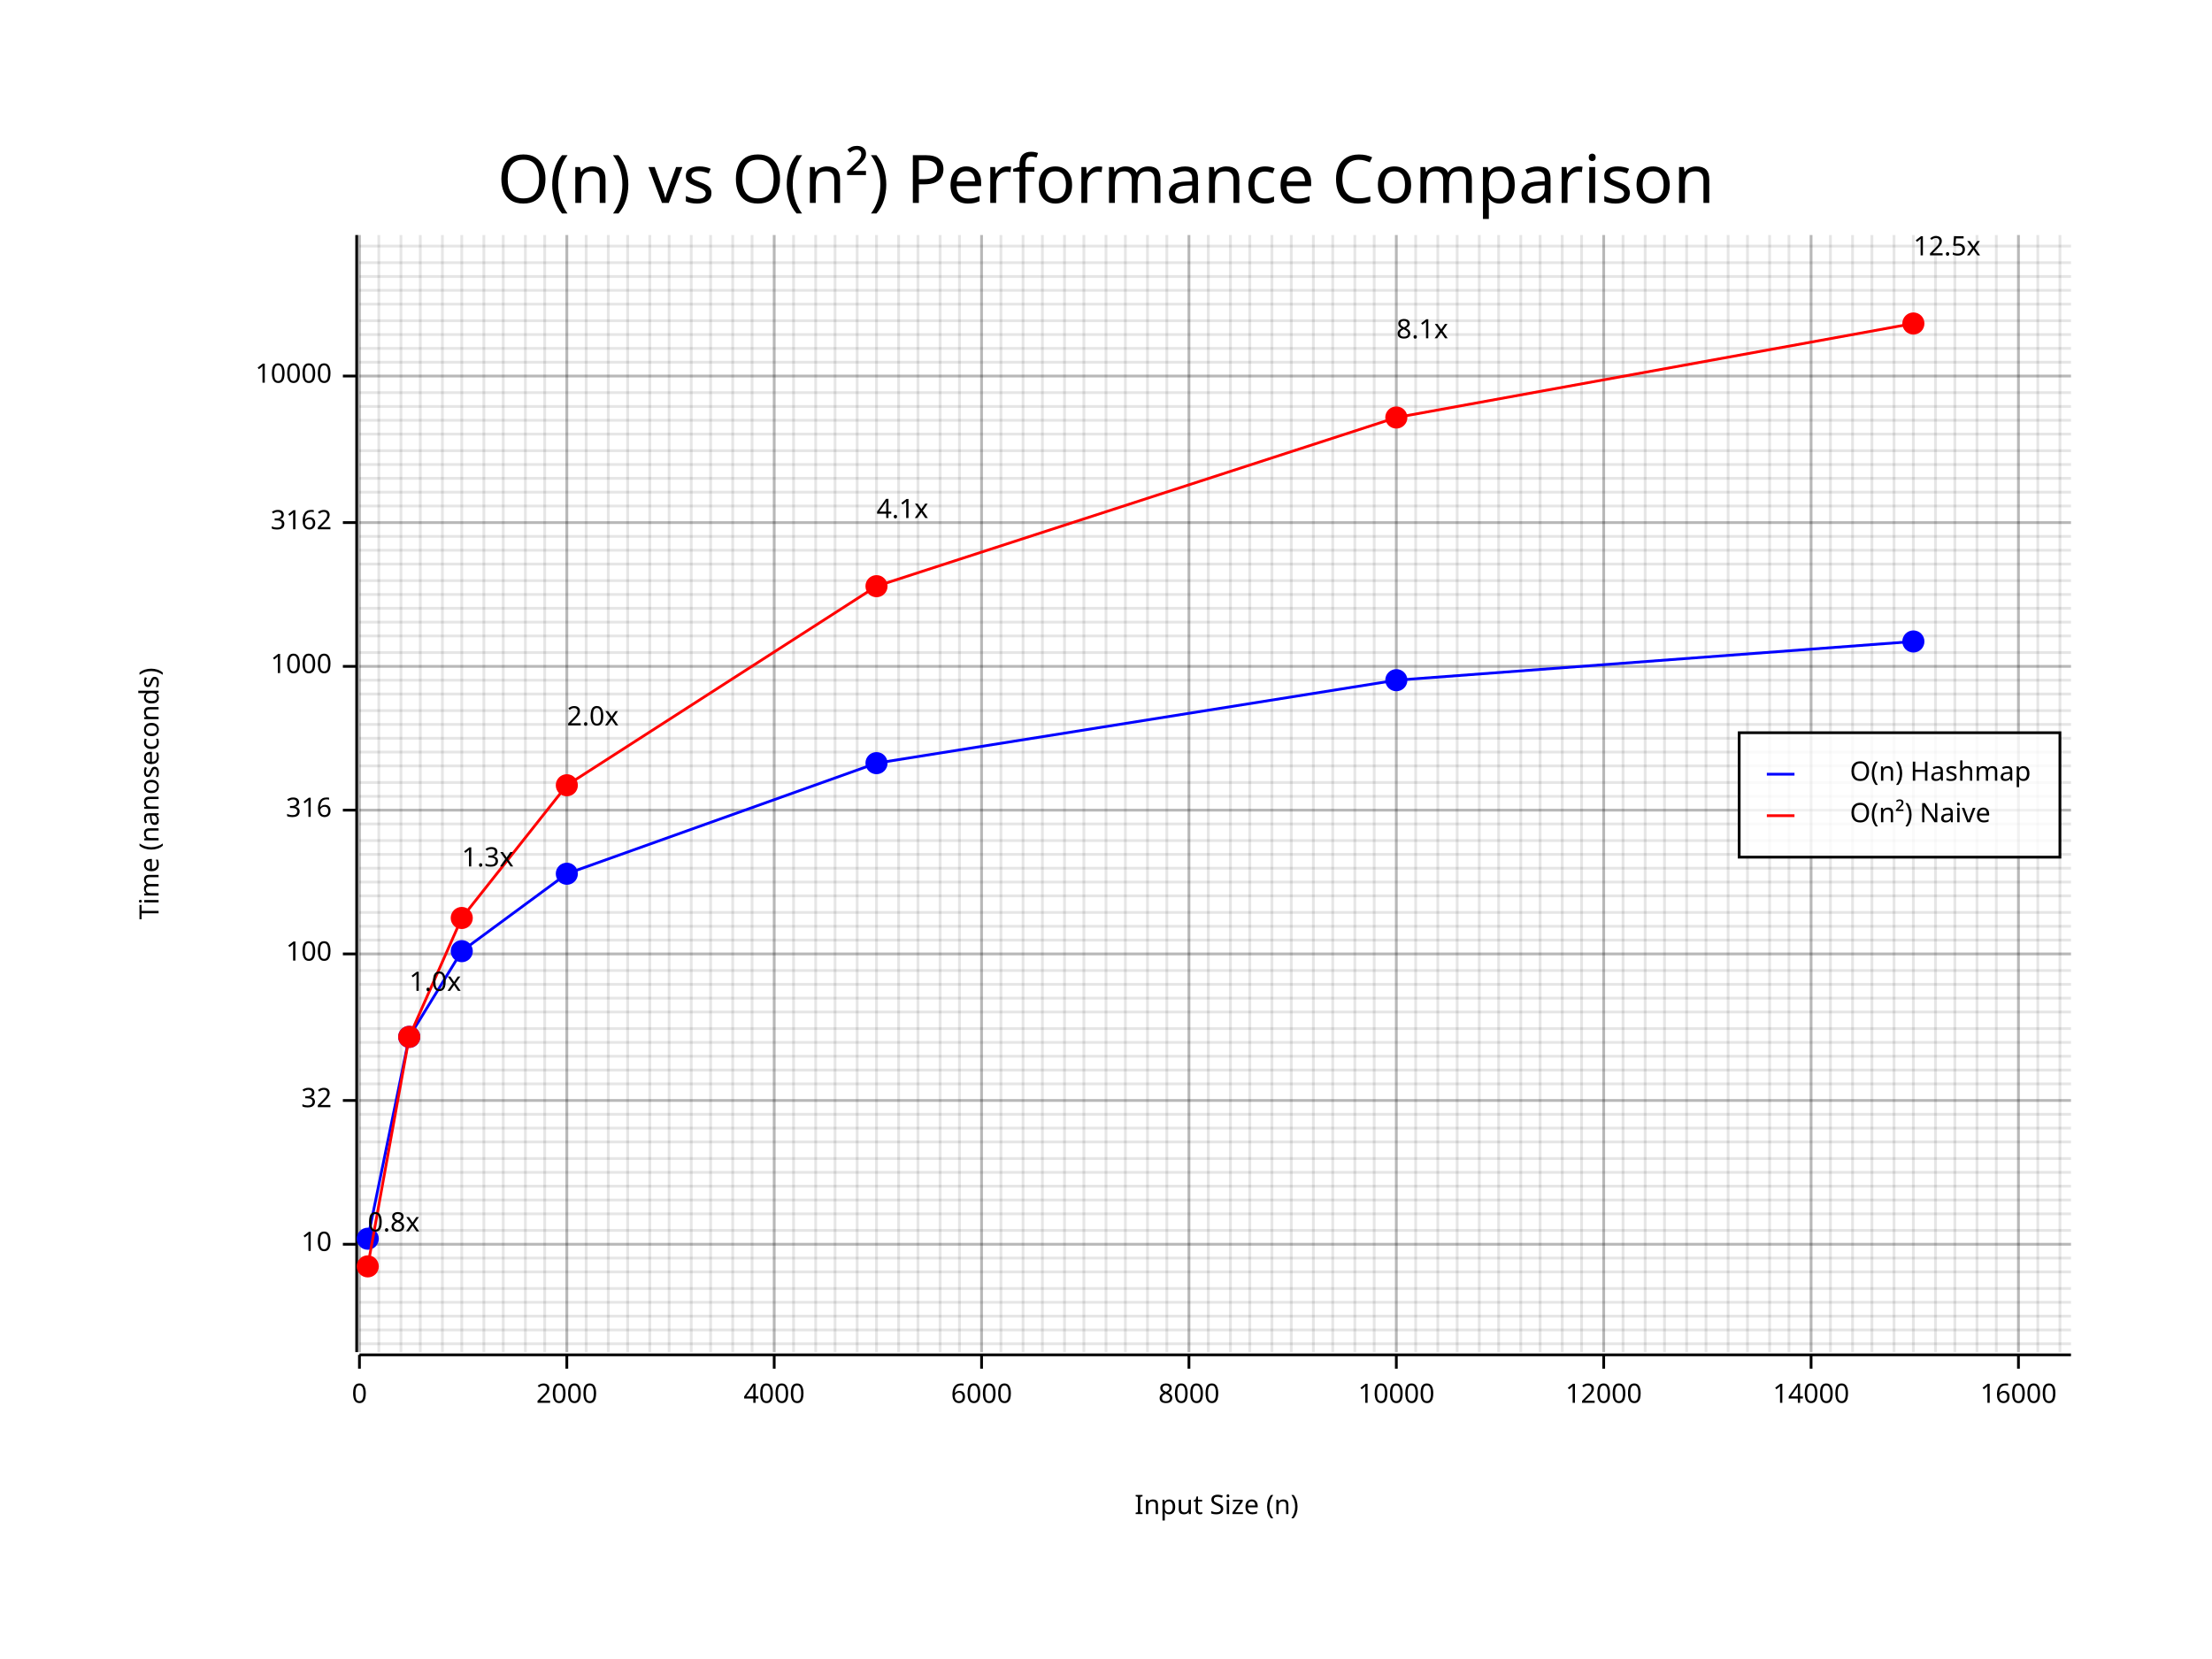
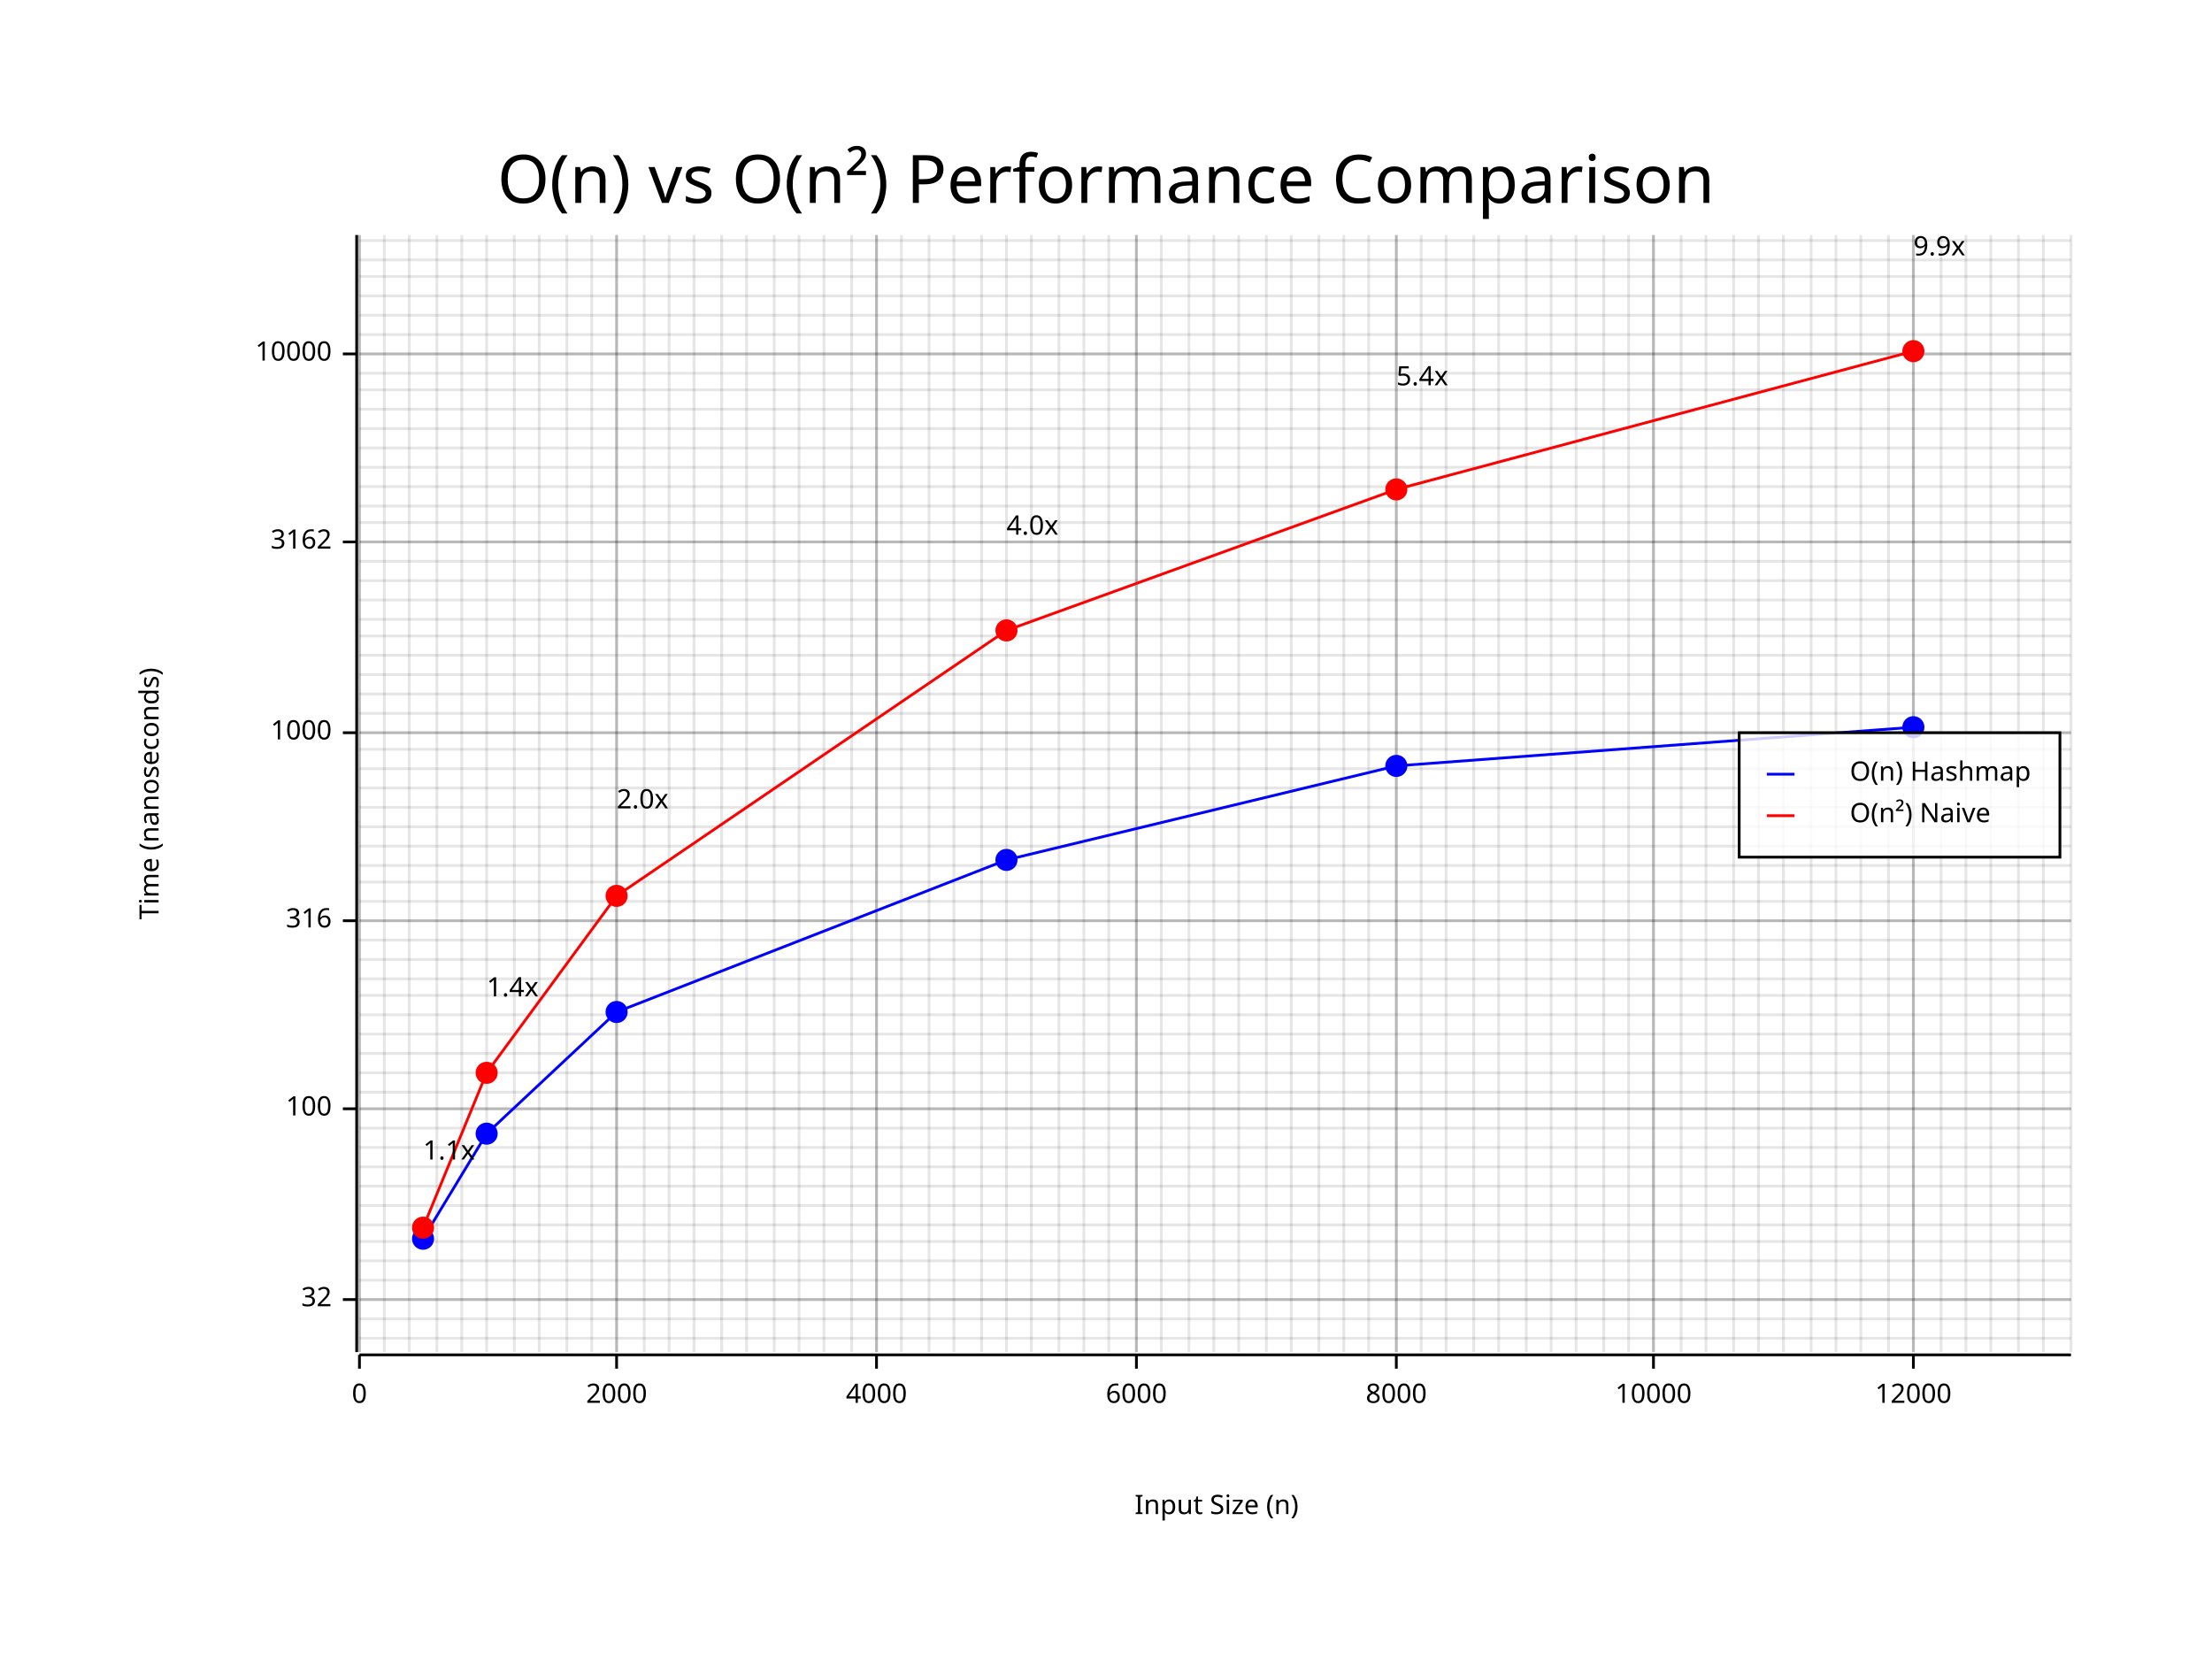
<svg xmlns="http://www.w3.org/2000/svg" width="800" height="600" viewBox="0 0 800 600">
  <rect x="0" y="0" width="800" height="600" opacity="1" fill="#FFFFFF" stroke="none" />
  <text x="400" y="55" dy="0.76em" text-anchor="middle" font-family="sans-serif" font-size="24.194" opacity="1" fill="#000000">
O(n) vs O(n²) Performance Comparison
</text>
  <line opacity="0.1" stroke="#000000" stroke-width="1" x1="130" y1="489" x2="130" y2="85" />
-   <line opacity="0.1" stroke="#000000" stroke-width="1" x1="137" y1="489" x2="137" y2="85" />
-   <line opacity="0.1" stroke="#000000" stroke-width="1" x1="145" y1="489" x2="145" y2="85" />
-   <line opacity="0.1" stroke="#000000" stroke-width="1" x1="152" y1="489" x2="152" y2="85" />
-   <line opacity="0.1" stroke="#000000" stroke-width="1" x1="160" y1="489" x2="160" y2="85" />
+   <line opacity="0.1" stroke="#000000" stroke-width="1" x1="139" y1="489" x2="139" y2="85" />
+   <line opacity="0.1" stroke="#000000" stroke-width="1" x1="148" y1="489" x2="148" y2="85" />
+   <line opacity="0.1" stroke="#000000" stroke-width="1" x1="158" y1="489" x2="158" y2="85" />
  <line opacity="0.1" stroke="#000000" stroke-width="1" x1="167" y1="489" x2="167" y2="85" />
-   <line opacity="0.1" stroke="#000000" stroke-width="1" x1="175" y1="489" x2="175" y2="85" />
-   <line opacity="0.1" stroke="#000000" stroke-width="1" x1="182" y1="489" x2="182" y2="85" />
-   <line opacity="0.1" stroke="#000000" stroke-width="1" x1="190" y1="489" x2="190" y2="85" />
-   <line opacity="0.1" stroke="#000000" stroke-width="1" x1="197" y1="489" x2="197" y2="85" />
+   <line opacity="0.1" stroke="#000000" stroke-width="1" x1="176" y1="489" x2="176" y2="85" />
+   <line opacity="0.1" stroke="#000000" stroke-width="1" x1="186" y1="489" x2="186" y2="85" />
+   <line opacity="0.1" stroke="#000000" stroke-width="1" x1="195" y1="489" x2="195" y2="85" />
  <line opacity="0.1" stroke="#000000" stroke-width="1" x1="205" y1="489" x2="205" y2="85" />
-   <line opacity="0.1" stroke="#000000" stroke-width="1" x1="212" y1="489" x2="212" y2="85" />
-   <line opacity="0.1" stroke="#000000" stroke-width="1" x1="220" y1="489" x2="220" y2="85" />
-   <line opacity="0.1" stroke="#000000" stroke-width="1" x1="227" y1="489" x2="227" y2="85" />
-   <line opacity="0.1" stroke="#000000" stroke-width="1" x1="235" y1="489" x2="235" y2="85" />
+   <line opacity="0.1" stroke="#000000" stroke-width="1" x1="214" y1="489" x2="214" y2="85" />
+   <line opacity="0.1" stroke="#000000" stroke-width="1" x1="223" y1="489" x2="223" y2="85" />
+   <line opacity="0.1" stroke="#000000" stroke-width="1" x1="233" y1="489" x2="233" y2="85" />
  <line opacity="0.1" stroke="#000000" stroke-width="1" x1="242" y1="489" x2="242" y2="85" />
-   <line opacity="0.1" stroke="#000000" stroke-width="1" x1="250" y1="489" x2="250" y2="85" />
-   <line opacity="0.1" stroke="#000000" stroke-width="1" x1="257" y1="489" x2="257" y2="85" />
-   <line opacity="0.1" stroke="#000000" stroke-width="1" x1="265" y1="489" x2="265" y2="85" />
-   <line opacity="0.1" stroke="#000000" stroke-width="1" x1="272" y1="489" x2="272" y2="85" />
+   <line opacity="0.1" stroke="#000000" stroke-width="1" x1="251" y1="489" x2="251" y2="85" />
+   <line opacity="0.1" stroke="#000000" stroke-width="1" x1="261" y1="489" x2="261" y2="85" />
+   <line opacity="0.1" stroke="#000000" stroke-width="1" x1="270" y1="489" x2="270" y2="85" />
  <line opacity="0.1" stroke="#000000" stroke-width="1" x1="280" y1="489" x2="280" y2="85" />
-   <line opacity="0.1" stroke="#000000" stroke-width="1" x1="287" y1="489" x2="287" y2="85" />
-   <line opacity="0.1" stroke="#000000" stroke-width="1" x1="295" y1="489" x2="295" y2="85" />
-   <line opacity="0.1" stroke="#000000" stroke-width="1" x1="302" y1="489" x2="302" y2="85" />
-   <line opacity="0.1" stroke="#000000" stroke-width="1" x1="310" y1="489" x2="310" y2="85" />
+   <line opacity="0.1" stroke="#000000" stroke-width="1" x1="289" y1="489" x2="289" y2="85" />
+   <line opacity="0.1" stroke="#000000" stroke-width="1" x1="298" y1="489" x2="298" y2="85" />
+   <line opacity="0.1" stroke="#000000" stroke-width="1" x1="308" y1="489" x2="308" y2="85" />
  <line opacity="0.1" stroke="#000000" stroke-width="1" x1="317" y1="489" x2="317" y2="85" />
-   <line opacity="0.1" stroke="#000000" stroke-width="1" x1="325" y1="489" x2="325" y2="85" />
-   <line opacity="0.1" stroke="#000000" stroke-width="1" x1="332" y1="489" x2="332" y2="85" />
-   <line opacity="0.1" stroke="#000000" stroke-width="1" x1="340" y1="489" x2="340" y2="85" />
-   <line opacity="0.1" stroke="#000000" stroke-width="1" x1="347" y1="489" x2="347" y2="85" />
+   <line opacity="0.1" stroke="#000000" stroke-width="1" x1="326" y1="489" x2="326" y2="85" />
+   <line opacity="0.1" stroke="#000000" stroke-width="1" x1="336" y1="489" x2="336" y2="85" />
+   <line opacity="0.1" stroke="#000000" stroke-width="1" x1="345" y1="489" x2="345" y2="85" />
  <line opacity="0.1" stroke="#000000" stroke-width="1" x1="355" y1="489" x2="355" y2="85" />
-   <line opacity="0.1" stroke="#000000" stroke-width="1" x1="362" y1="489" x2="362" y2="85" />
-   <line opacity="0.1" stroke="#000000" stroke-width="1" x1="370" y1="489" x2="370" y2="85" />
-   <line opacity="0.1" stroke="#000000" stroke-width="1" x1="377" y1="489" x2="377" y2="85" />
-   <line opacity="0.1" stroke="#000000" stroke-width="1" x1="385" y1="489" x2="385" y2="85" />
+   <line opacity="0.1" stroke="#000000" stroke-width="1" x1="364" y1="489" x2="364" y2="85" />
+   <line opacity="0.1" stroke="#000000" stroke-width="1" x1="373" y1="489" x2="373" y2="85" />
+   <line opacity="0.1" stroke="#000000" stroke-width="1" x1="383" y1="489" x2="383" y2="85" />
  <line opacity="0.1" stroke="#000000" stroke-width="1" x1="392" y1="489" x2="392" y2="85" />
-   <line opacity="0.1" stroke="#000000" stroke-width="1" x1="400" y1="489" x2="400" y2="85" />
-   <line opacity="0.1" stroke="#000000" stroke-width="1" x1="407" y1="489" x2="407" y2="85" />
-   <line opacity="0.1" stroke="#000000" stroke-width="1" x1="415" y1="489" x2="415" y2="85" />
-   <line opacity="0.1" stroke="#000000" stroke-width="1" x1="422" y1="489" x2="422" y2="85" />
+   <line opacity="0.1" stroke="#000000" stroke-width="1" x1="401" y1="489" x2="401" y2="85" />
+   <line opacity="0.1" stroke="#000000" stroke-width="1" x1="411" y1="489" x2="411" y2="85" />
+   <line opacity="0.1" stroke="#000000" stroke-width="1" x1="420" y1="489" x2="420" y2="85" />
  <line opacity="0.1" stroke="#000000" stroke-width="1" x1="430" y1="489" x2="430" y2="85" />
-   <line opacity="0.1" stroke="#000000" stroke-width="1" x1="437" y1="489" x2="437" y2="85" />
-   <line opacity="0.1" stroke="#000000" stroke-width="1" x1="445" y1="489" x2="445" y2="85" />
-   <line opacity="0.1" stroke="#000000" stroke-width="1" x1="452" y1="489" x2="452" y2="85" />
-   <line opacity="0.1" stroke="#000000" stroke-width="1" x1="460" y1="489" x2="460" y2="85" />
+   <line opacity="0.1" stroke="#000000" stroke-width="1" x1="439" y1="489" x2="439" y2="85" />
+   <line opacity="0.1" stroke="#000000" stroke-width="1" x1="448" y1="489" x2="448" y2="85" />
+   <line opacity="0.1" stroke="#000000" stroke-width="1" x1="458" y1="489" x2="458" y2="85" />
  <line opacity="0.1" stroke="#000000" stroke-width="1" x1="467" y1="489" x2="467" y2="85" />
-   <line opacity="0.1" stroke="#000000" stroke-width="1" x1="475" y1="489" x2="475" y2="85" />
-   <line opacity="0.1" stroke="#000000" stroke-width="1" x1="482" y1="489" x2="482" y2="85" />
-   <line opacity="0.1" stroke="#000000" stroke-width="1" x1="490" y1="489" x2="490" y2="85" />
-   <line opacity="0.1" stroke="#000000" stroke-width="1" x1="497" y1="489" x2="497" y2="85" />
+   <line opacity="0.1" stroke="#000000" stroke-width="1" x1="477" y1="489" x2="477" y2="85" />
+   <line opacity="0.1" stroke="#000000" stroke-width="1" x1="486" y1="489" x2="486" y2="85" />
+   <line opacity="0.1" stroke="#000000" stroke-width="1" x1="495" y1="489" x2="495" y2="85" />
  <line opacity="0.1" stroke="#000000" stroke-width="1" x1="505" y1="489" x2="505" y2="85" />
-   <line opacity="0.1" stroke="#000000" stroke-width="1" x1="512" y1="489" x2="512" y2="85" />
-   <line opacity="0.1" stroke="#000000" stroke-width="1" x1="520" y1="489" x2="520" y2="85" />
-   <line opacity="0.1" stroke="#000000" stroke-width="1" x1="527" y1="489" x2="527" y2="85" />
-   <line opacity="0.1" stroke="#000000" stroke-width="1" x1="535" y1="489" x2="535" y2="85" />
+   <line opacity="0.1" stroke="#000000" stroke-width="1" x1="514" y1="489" x2="514" y2="85" />
+   <line opacity="0.1" stroke="#000000" stroke-width="1" x1="523" y1="489" x2="523" y2="85" />
+   <line opacity="0.1" stroke="#000000" stroke-width="1" x1="533" y1="489" x2="533" y2="85" />
  <line opacity="0.1" stroke="#000000" stroke-width="1" x1="542" y1="489" x2="542" y2="85" />
-   <line opacity="0.1" stroke="#000000" stroke-width="1" x1="550" y1="489" x2="550" y2="85" />
-   <line opacity="0.1" stroke="#000000" stroke-width="1" x1="557" y1="489" x2="557" y2="85" />
-   <line opacity="0.1" stroke="#000000" stroke-width="1" x1="565" y1="489" x2="565" y2="85" />
-   <line opacity="0.1" stroke="#000000" stroke-width="1" x1="572" y1="489" x2="572" y2="85" />
+   <line opacity="0.1" stroke="#000000" stroke-width="1" x1="552" y1="489" x2="552" y2="85" />
+   <line opacity="0.1" stroke="#000000" stroke-width="1" x1="561" y1="489" x2="561" y2="85" />
+   <line opacity="0.1" stroke="#000000" stroke-width="1" x1="570" y1="489" x2="570" y2="85" />
  <line opacity="0.1" stroke="#000000" stroke-width="1" x1="580" y1="489" x2="580" y2="85" />
-   <line opacity="0.1" stroke="#000000" stroke-width="1" x1="587" y1="489" x2="587" y2="85" />
-   <line opacity="0.1" stroke="#000000" stroke-width="1" x1="595" y1="489" x2="595" y2="85" />
-   <line opacity="0.1" stroke="#000000" stroke-width="1" x1="602" y1="489" x2="602" y2="85" />
-   <line opacity="0.1" stroke="#000000" stroke-width="1" x1="610" y1="489" x2="610" y2="85" />
+   <line opacity="0.1" stroke="#000000" stroke-width="1" x1="589" y1="489" x2="589" y2="85" />
+   <line opacity="0.1" stroke="#000000" stroke-width="1" x1="598" y1="489" x2="598" y2="85" />
+   <line opacity="0.1" stroke="#000000" stroke-width="1" x1="608" y1="489" x2="608" y2="85" />
  <line opacity="0.1" stroke="#000000" stroke-width="1" x1="617" y1="489" x2="617" y2="85" />
-   <line opacity="0.1" stroke="#000000" stroke-width="1" x1="625" y1="489" x2="625" y2="85" />
-   <line opacity="0.1" stroke="#000000" stroke-width="1" x1="632" y1="489" x2="632" y2="85" />
-   <line opacity="0.1" stroke="#000000" stroke-width="1" x1="640" y1="489" x2="640" y2="85" />
-   <line opacity="0.1" stroke="#000000" stroke-width="1" x1="647" y1="489" x2="647" y2="85" />
+   <line opacity="0.1" stroke="#000000" stroke-width="1" x1="627" y1="489" x2="627" y2="85" />
+   <line opacity="0.1" stroke="#000000" stroke-width="1" x1="636" y1="489" x2="636" y2="85" />
+   <line opacity="0.1" stroke="#000000" stroke-width="1" x1="645" y1="489" x2="645" y2="85" />
  <line opacity="0.1" stroke="#000000" stroke-width="1" x1="655" y1="489" x2="655" y2="85" />
-   <line opacity="0.1" stroke="#000000" stroke-width="1" x1="662" y1="489" x2="662" y2="85" />
-   <line opacity="0.1" stroke="#000000" stroke-width="1" x1="670" y1="489" x2="670" y2="85" />
-   <line opacity="0.1" stroke="#000000" stroke-width="1" x1="677" y1="489" x2="677" y2="85" />
-   <line opacity="0.1" stroke="#000000" stroke-width="1" x1="685" y1="489" x2="685" y2="85" />
+   <line opacity="0.1" stroke="#000000" stroke-width="1" x1="664" y1="489" x2="664" y2="85" />
+   <line opacity="0.1" stroke="#000000" stroke-width="1" x1="673" y1="489" x2="673" y2="85" />
+   <line opacity="0.1" stroke="#000000" stroke-width="1" x1="683" y1="489" x2="683" y2="85" />
  <line opacity="0.1" stroke="#000000" stroke-width="1" x1="692" y1="489" x2="692" y2="85" />
-   <line opacity="0.1" stroke="#000000" stroke-width="1" x1="700" y1="489" x2="700" y2="85" />
-   <line opacity="0.1" stroke="#000000" stroke-width="1" x1="707" y1="489" x2="707" y2="85" />
-   <line opacity="0.1" stroke="#000000" stroke-width="1" x1="715" y1="489" x2="715" y2="85" />
-   <line opacity="0.1" stroke="#000000" stroke-width="1" x1="722" y1="489" x2="722" y2="85" />
+   <line opacity="0.1" stroke="#000000" stroke-width="1" x1="702" y1="489" x2="702" y2="85" />
+   <line opacity="0.1" stroke="#000000" stroke-width="1" x1="711" y1="489" x2="711" y2="85" />
+   <line opacity="0.1" stroke="#000000" stroke-width="1" x1="720" y1="489" x2="720" y2="85" />
  <line opacity="0.1" stroke="#000000" stroke-width="1" x1="730" y1="489" x2="730" y2="85" />
-   <line opacity="0.1" stroke="#000000" stroke-width="1" x1="737" y1="489" x2="737" y2="85" />
-   <line opacity="0.1" stroke="#000000" stroke-width="1" x1="745" y1="489" x2="745" y2="85" />
-   <line opacity="0.1" stroke="#000000" stroke-width="1" x1="130" y1="486" x2="749" y2="486" />
-   <line opacity="0.1" stroke="#000000" stroke-width="1" x1="130" y1="481" x2="749" y2="481" />
-   <line opacity="0.1" stroke="#000000" stroke-width="1" x1="130" y1="476" x2="749" y2="476" />
-   <line opacity="0.1" stroke="#000000" stroke-width="1" x1="130" y1="471" x2="749" y2="471" />
-   <line opacity="0.1" stroke="#000000" stroke-width="1" x1="130" y1="466" x2="749" y2="466" />
-   <line opacity="0.1" stroke="#000000" stroke-width="1" x1="130" y1="460" x2="749" y2="460" />
-   <line opacity="0.1" stroke="#000000" stroke-width="1" x1="130" y1="455" x2="749" y2="455" />
-   <line opacity="0.1" stroke="#000000" stroke-width="1" x1="130" y1="450" x2="749" y2="450" />
-   <line opacity="0.1" stroke="#000000" stroke-width="1" x1="130" y1="445" x2="749" y2="445" />
-   <line opacity="0.1" stroke="#000000" stroke-width="1" x1="130" y1="439" x2="749" y2="439" />
-   <line opacity="0.1" stroke="#000000" stroke-width="1" x1="130" y1="434" x2="749" y2="434" />
+   <line opacity="0.1" stroke="#000000" stroke-width="1" x1="739" y1="489" x2="739" y2="85" />
+   <line opacity="0.1" stroke="#000000" stroke-width="1" x1="749" y1="489" x2="749" y2="85" />
+   <line opacity="0.1" stroke="#000000" stroke-width="1" x1="130" y1="484" x2="749" y2="484" />
+   <line opacity="0.1" stroke="#000000" stroke-width="1" x1="130" y1="477" x2="749" y2="477" />
+   <line opacity="0.1" stroke="#000000" stroke-width="1" x1="130" y1="470" x2="749" y2="470" />
+   <line opacity="0.1" stroke="#000000" stroke-width="1" x1="130" y1="463" x2="749" y2="463" />
+   <line opacity="0.1" stroke="#000000" stroke-width="1" x1="130" y1="456" x2="749" y2="456" />
+   <line opacity="0.1" stroke="#000000" stroke-width="1" x1="130" y1="449" x2="749" y2="449" />
+   <line opacity="0.1" stroke="#000000" stroke-width="1" x1="130" y1="443" x2="749" y2="443" />
+   <line opacity="0.1" stroke="#000000" stroke-width="1" x1="130" y1="436" x2="749" y2="436" />
  <line opacity="0.1" stroke="#000000" stroke-width="1" x1="130" y1="429" x2="749" y2="429" />
-   <line opacity="0.1" stroke="#000000" stroke-width="1" x1="130" y1="424" x2="749" y2="424" />
-   <line opacity="0.1" stroke="#000000" stroke-width="1" x1="130" y1="419" x2="749" y2="419" />
-   <line opacity="0.1" stroke="#000000" stroke-width="1" x1="130" y1="413" x2="749" y2="413" />
+   <line opacity="0.1" stroke="#000000" stroke-width="1" x1="130" y1="422" x2="749" y2="422" />
+   <line opacity="0.1" stroke="#000000" stroke-width="1" x1="130" y1="415" x2="749" y2="415" />
  <line opacity="0.1" stroke="#000000" stroke-width="1" x1="130" y1="408" x2="749" y2="408" />
-   <line opacity="0.1" stroke="#000000" stroke-width="1" x1="130" y1="403" x2="749" y2="403" />
-   <line opacity="0.1" stroke="#000000" stroke-width="1" x1="130" y1="398" x2="749" y2="398" />
-   <line opacity="0.1" stroke="#000000" stroke-width="1" x1="130" y1="392" x2="749" y2="392" />
-   <line opacity="0.1" stroke="#000000" stroke-width="1" x1="130" y1="387" x2="749" y2="387" />
-   <line opacity="0.1" stroke="#000000" stroke-width="1" x1="130" y1="382" x2="749" y2="382" />
-   <line opacity="0.1" stroke="#000000" stroke-width="1" x1="130" y1="377" x2="749" y2="377" />
-   <line opacity="0.1" stroke="#000000" stroke-width="1" x1="130" y1="372" x2="749" y2="372" />
-   <line opacity="0.1" stroke="#000000" stroke-width="1" x1="130" y1="366" x2="749" y2="366" />
-   <line opacity="0.1" stroke="#000000" stroke-width="1" x1="130" y1="361" x2="749" y2="361" />
-   <line opacity="0.1" stroke="#000000" stroke-width="1" x1="130" y1="356" x2="749" y2="356" />
-   <line opacity="0.1" stroke="#000000" stroke-width="1" x1="130" y1="351" x2="749" y2="351" />
-   <line opacity="0.1" stroke="#000000" stroke-width="1" x1="130" y1="345" x2="749" y2="345" />
+   <line opacity="0.1" stroke="#000000" stroke-width="1" x1="130" y1="401" x2="749" y2="401" />
+   <line opacity="0.1" stroke="#000000" stroke-width="1" x1="130" y1="395" x2="749" y2="395" />
+   <line opacity="0.1" stroke="#000000" stroke-width="1" x1="130" y1="388" x2="749" y2="388" />
+   <line opacity="0.1" stroke="#000000" stroke-width="1" x1="130" y1="381" x2="749" y2="381" />
+   <line opacity="0.1" stroke="#000000" stroke-width="1" x1="130" y1="374" x2="749" y2="374" />
+   <line opacity="0.1" stroke="#000000" stroke-width="1" x1="130" y1="367" x2="749" y2="367" />
+   <line opacity="0.1" stroke="#000000" stroke-width="1" x1="130" y1="360" x2="749" y2="360" />
+   <line opacity="0.1" stroke="#000000" stroke-width="1" x1="130" y1="354" x2="749" y2="354" />
+   <line opacity="0.1" stroke="#000000" stroke-width="1" x1="130" y1="347" x2="749" y2="347" />
  <line opacity="0.1" stroke="#000000" stroke-width="1" x1="130" y1="340" x2="749" y2="340" />
-   <line opacity="0.1" stroke="#000000" stroke-width="1" x1="130" y1="335" x2="749" y2="335" />
-   <line opacity="0.1" stroke="#000000" stroke-width="1" x1="130" y1="330" x2="749" y2="330" />
-   <line opacity="0.1" stroke="#000000" stroke-width="1" x1="130" y1="324" x2="749" y2="324" />
+   <line opacity="0.1" stroke="#000000" stroke-width="1" x1="130" y1="333" x2="749" y2="333" />
+   <line opacity="0.1" stroke="#000000" stroke-width="1" x1="130" y1="326" x2="749" y2="326" />
  <line opacity="0.1" stroke="#000000" stroke-width="1" x1="130" y1="319" x2="749" y2="319" />
-   <line opacity="0.1" stroke="#000000" stroke-width="1" x1="130" y1="314" x2="749" y2="314" />
-   <line opacity="0.1" stroke="#000000" stroke-width="1" x1="130" y1="309" x2="749" y2="309" />
-   <line opacity="0.1" stroke="#000000" stroke-width="1" x1="130" y1="304" x2="749" y2="304" />
-   <line opacity="0.1" stroke="#000000" stroke-width="1" x1="130" y1="298" x2="749" y2="298" />
-   <line opacity="0.1" stroke="#000000" stroke-width="1" x1="130" y1="293" x2="749" y2="293" />
-   <line opacity="0.1" stroke="#000000" stroke-width="1" x1="130" y1="288" x2="749" y2="288" />
-   <line opacity="0.1" stroke="#000000" stroke-width="1" x1="130" y1="283" x2="749" y2="283" />
-   <line opacity="0.1" stroke="#000000" stroke-width="1" x1="130" y1="277" x2="749" y2="277" />
-   <line opacity="0.1" stroke="#000000" stroke-width="1" x1="130" y1="272" x2="749" y2="272" />
-   <line opacity="0.1" stroke="#000000" stroke-width="1" x1="130" y1="267" x2="749" y2="267" />
-   <line opacity="0.1" stroke="#000000" stroke-width="1" x1="130" y1="262" x2="749" y2="262" />
-   <line opacity="0.1" stroke="#000000" stroke-width="1" x1="130" y1="257" x2="749" y2="257" />
+   <line opacity="0.1" stroke="#000000" stroke-width="1" x1="130" y1="313" x2="749" y2="313" />
+   <line opacity="0.1" stroke="#000000" stroke-width="1" x1="130" y1="306" x2="749" y2="306" />
+   <line opacity="0.1" stroke="#000000" stroke-width="1" x1="130" y1="299" x2="749" y2="299" />
+   <line opacity="0.1" stroke="#000000" stroke-width="1" x1="130" y1="292" x2="749" y2="292" />
+   <line opacity="0.1" stroke="#000000" stroke-width="1" x1="130" y1="285" x2="749" y2="285" />
+   <line opacity="0.1" stroke="#000000" stroke-width="1" x1="130" y1="278" x2="749" y2="278" />
+   <line opacity="0.1" stroke="#000000" stroke-width="1" x1="130" y1="271" x2="749" y2="271" />
+   <line opacity="0.1" stroke="#000000" stroke-width="1" x1="130" y1="265" x2="749" y2="265" />
+   <line opacity="0.1" stroke="#000000" stroke-width="1" x1="130" y1="258" x2="749" y2="258" />
  <line opacity="0.1" stroke="#000000" stroke-width="1" x1="130" y1="251" x2="749" y2="251" />
-   <line opacity="0.1" stroke="#000000" stroke-width="1" x1="130" y1="246" x2="749" y2="246" />
-   <line opacity="0.1" stroke="#000000" stroke-width="1" x1="130" y1="241" x2="749" y2="241" />
-   <line opacity="0.1" stroke="#000000" stroke-width="1" x1="130" y1="236" x2="749" y2="236" />
+   <line opacity="0.1" stroke="#000000" stroke-width="1" x1="130" y1="244" x2="749" y2="244" />
+   <line opacity="0.1" stroke="#000000" stroke-width="1" x1="130" y1="237" x2="749" y2="237" />
  <line opacity="0.1" stroke="#000000" stroke-width="1" x1="130" y1="230" x2="749" y2="230" />
-   <line opacity="0.1" stroke="#000000" stroke-width="1" x1="130" y1="225" x2="749" y2="225" />
-   <line opacity="0.1" stroke="#000000" stroke-width="1" x1="130" y1="220" x2="749" y2="220" />
-   <line opacity="0.1" stroke="#000000" stroke-width="1" x1="130" y1="215" x2="749" y2="215" />
+   <line opacity="0.1" stroke="#000000" stroke-width="1" x1="130" y1="224" x2="749" y2="224" />
+   <line opacity="0.1" stroke="#000000" stroke-width="1" x1="130" y1="217" x2="749" y2="217" />
  <line opacity="0.1" stroke="#000000" stroke-width="1" x1="130" y1="210" x2="749" y2="210" />
-   <line opacity="0.1" stroke="#000000" stroke-width="1" x1="130" y1="204" x2="749" y2="204" />
-   <line opacity="0.1" stroke="#000000" stroke-width="1" x1="130" y1="199" x2="749" y2="199" />
-   <line opacity="0.1" stroke="#000000" stroke-width="1" x1="130" y1="194" x2="749" y2="194" />
+   <line opacity="0.1" stroke="#000000" stroke-width="1" x1="130" y1="203" x2="749" y2="203" />
+   <line opacity="0.1" stroke="#000000" stroke-width="1" x1="130" y1="196" x2="749" y2="196" />
  <line opacity="0.1" stroke="#000000" stroke-width="1" x1="130" y1="189" x2="749" y2="189" />
  <line opacity="0.1" stroke="#000000" stroke-width="1" x1="130" y1="183" x2="749" y2="183" />
-   <line opacity="0.1" stroke="#000000" stroke-width="1" x1="130" y1="178" x2="749" y2="178" />
-   <line opacity="0.1" stroke="#000000" stroke-width="1" x1="130" y1="173" x2="749" y2="173" />
-   <line opacity="0.1" stroke="#000000" stroke-width="1" x1="130" y1="168" x2="749" y2="168" />
-   <line opacity="0.1" stroke="#000000" stroke-width="1" x1="130" y1="163" x2="749" y2="163" />
-   <line opacity="0.1" stroke="#000000" stroke-width="1" x1="130" y1="157" x2="749" y2="157" />
-   <line opacity="0.1" stroke="#000000" stroke-width="1" x1="130" y1="152" x2="749" y2="152" />
-   <line opacity="0.1" stroke="#000000" stroke-width="1" x1="130" y1="147" x2="749" y2="147" />
-   <line opacity="0.1" stroke="#000000" stroke-width="1" x1="130" y1="142" x2="749" y2="142" />
-   <line opacity="0.1" stroke="#000000" stroke-width="1" x1="130" y1="136" x2="749" y2="136" />
-   <line opacity="0.1" stroke="#000000" stroke-width="1" x1="130" y1="131" x2="749" y2="131" />
-   <line opacity="0.1" stroke="#000000" stroke-width="1" x1="130" y1="126" x2="749" y2="126" />
+   <line opacity="0.1" stroke="#000000" stroke-width="1" x1="130" y1="176" x2="749" y2="176" />
+   <line opacity="0.1" stroke="#000000" stroke-width="1" x1="130" y1="169" x2="749" y2="169" />
+   <line opacity="0.1" stroke="#000000" stroke-width="1" x1="130" y1="162" x2="749" y2="162" />
+   <line opacity="0.1" stroke="#000000" stroke-width="1" x1="130" y1="155" x2="749" y2="155" />
+   <line opacity="0.1" stroke="#000000" stroke-width="1" x1="130" y1="148" x2="749" y2="148" />
+   <line opacity="0.1" stroke="#000000" stroke-width="1" x1="130" y1="141" x2="749" y2="141" />
+   <line opacity="0.1" stroke="#000000" stroke-width="1" x1="130" y1="135" x2="749" y2="135" />
+   <line opacity="0.1" stroke="#000000" stroke-width="1" x1="130" y1="128" x2="749" y2="128" />
  <line opacity="0.1" stroke="#000000" stroke-width="1" x1="130" y1="121" x2="749" y2="121" />
-   <line opacity="0.1" stroke="#000000" stroke-width="1" x1="130" y1="116" x2="749" y2="116" />
-   <line opacity="0.1" stroke="#000000" stroke-width="1" x1="130" y1="110" x2="749" y2="110" />
-   <line opacity="0.1" stroke="#000000" stroke-width="1" x1="130" y1="105" x2="749" y2="105" />
+   <line opacity="0.1" stroke="#000000" stroke-width="1" x1="130" y1="114" x2="749" y2="114" />
+   <line opacity="0.1" stroke="#000000" stroke-width="1" x1="130" y1="107" x2="749" y2="107" />
  <line opacity="0.1" stroke="#000000" stroke-width="1" x1="130" y1="100" x2="749" y2="100" />
-   <line opacity="0.1" stroke="#000000" stroke-width="1" x1="130" y1="95" x2="749" y2="95" />
-   <line opacity="0.1" stroke="#000000" stroke-width="1" x1="130" y1="89" x2="749" y2="89" />
+   <line opacity="0.1" stroke="#000000" stroke-width="1" x1="130" y1="94" x2="749" y2="94" />
+   <line opacity="0.1" stroke="#000000" stroke-width="1" x1="130" y1="87" x2="749" y2="87" />
  <text x="50" y="287" dy="0.76em" text-anchor="middle" font-family="sans-serif" font-size="9.677" opacity="1" fill="#000000" transform="rotate(270, 50, 287)">
Time (nanoseconds)
</text>
  <text x="440" y="550" dy="-0.5ex" text-anchor="middle" font-family="sans-serif" font-size="9.677" opacity="1" fill="#000000">
Input Size (n)
</text>
  <line opacity="0.2" stroke="#000000" stroke-width="1" x1="130" y1="489" x2="130" y2="85" />
-   <line opacity="0.2" stroke="#000000" stroke-width="1" x1="205" y1="489" x2="205" y2="85" />
-   <line opacity="0.2" stroke="#000000" stroke-width="1" x1="280" y1="489" x2="280" y2="85" />
-   <line opacity="0.2" stroke="#000000" stroke-width="1" x1="355" y1="489" x2="355" y2="85" />
-   <line opacity="0.2" stroke="#000000" stroke-width="1" x1="430" y1="489" x2="430" y2="85" />
+   <line opacity="0.2" stroke="#000000" stroke-width="1" x1="223" y1="489" x2="223" y2="85" />
+   <line opacity="0.2" stroke="#000000" stroke-width="1" x1="317" y1="489" x2="317" y2="85" />
+   <line opacity="0.2" stroke="#000000" stroke-width="1" x1="411" y1="489" x2="411" y2="85" />
  <line opacity="0.2" stroke="#000000" stroke-width="1" x1="505" y1="489" x2="505" y2="85" />
-   <line opacity="0.2" stroke="#000000" stroke-width="1" x1="580" y1="489" x2="580" y2="85" />
-   <line opacity="0.2" stroke="#000000" stroke-width="1" x1="655" y1="489" x2="655" y2="85" />
-   <line opacity="0.2" stroke="#000000" stroke-width="1" x1="730" y1="489" x2="730" y2="85" />
-   <line opacity="0.2" stroke="#000000" stroke-width="1" x1="130" y1="450" x2="749" y2="450" />
-   <line opacity="0.2" stroke="#000000" stroke-width="1" x1="130" y1="398" x2="749" y2="398" />
-   <line opacity="0.2" stroke="#000000" stroke-width="1" x1="130" y1="345" x2="749" y2="345" />
-   <line opacity="0.2" stroke="#000000" stroke-width="1" x1="130" y1="293" x2="749" y2="293" />
-   <line opacity="0.2" stroke="#000000" stroke-width="1" x1="130" y1="241" x2="749" y2="241" />
-   <line opacity="0.2" stroke="#000000" stroke-width="1" x1="130" y1="189" x2="749" y2="189" />
-   <line opacity="0.2" stroke="#000000" stroke-width="1" x1="130" y1="136" x2="749" y2="136" />
+   <line opacity="0.2" stroke="#000000" stroke-width="1" x1="598" y1="489" x2="598" y2="85" />
+   <line opacity="0.2" stroke="#000000" stroke-width="1" x1="692" y1="489" x2="692" y2="85" />
+   <line opacity="0.2" stroke="#000000" stroke-width="1" x1="130" y1="470" x2="749" y2="470" />
+   <line opacity="0.2" stroke="#000000" stroke-width="1" x1="130" y1="401" x2="749" y2="401" />
+   <line opacity="0.2" stroke="#000000" stroke-width="1" x1="130" y1="333" x2="749" y2="333" />
+   <line opacity="0.2" stroke="#000000" stroke-width="1" x1="130" y1="265" x2="749" y2="265" />
+   <line opacity="0.2" stroke="#000000" stroke-width="1" x1="130" y1="196" x2="749" y2="196" />
+   <line opacity="0.2" stroke="#000000" stroke-width="1" x1="130" y1="128" x2="749" y2="128" />
  <polyline fill="none" opacity="1" stroke="#000000" stroke-width="1" points="129,85 129,489 " />
-   <text x="120" y="450" dy="0.5ex" text-anchor="end" font-family="sans-serif" font-size="9.677" opacity="1" fill="#000000">
- 10
- </text>
-   <polyline fill="none" opacity="1" stroke="#000000" stroke-width="1" points="124,450 129,450 " />
-   <text x="120" y="398" dy="0.5ex" text-anchor="end" font-family="sans-serif" font-size="9.677" opacity="1" fill="#000000">
+   <text x="120" y="470" dy="0.5ex" text-anchor="end" font-family="sans-serif" font-size="9.677" opacity="1" fill="#000000">
32
</text>
-   <polyline fill="none" opacity="1" stroke="#000000" stroke-width="1" points="124,398 129,398 " />
-   <text x="120" y="345" dy="0.5ex" text-anchor="end" font-family="sans-serif" font-size="9.677" opacity="1" fill="#000000">
+   <polyline fill="none" opacity="1" stroke="#000000" stroke-width="1" points="124,470 129,470 " />
+   <text x="120" y="401" dy="0.5ex" text-anchor="end" font-family="sans-serif" font-size="9.677" opacity="1" fill="#000000">
100
</text>
-   <polyline fill="none" opacity="1" stroke="#000000" stroke-width="1" points="124,345 129,345 " />
-   <text x="120" y="293" dy="0.5ex" text-anchor="end" font-family="sans-serif" font-size="9.677" opacity="1" fill="#000000">
+   <polyline fill="none" opacity="1" stroke="#000000" stroke-width="1" points="124,401 129,401 " />
+   <text x="120" y="333" dy="0.5ex" text-anchor="end" font-family="sans-serif" font-size="9.677" opacity="1" fill="#000000">
316
</text>
-   <polyline fill="none" opacity="1" stroke="#000000" stroke-width="1" points="124,293 129,293 " />
-   <text x="120" y="241" dy="0.5ex" text-anchor="end" font-family="sans-serif" font-size="9.677" opacity="1" fill="#000000">
+   <polyline fill="none" opacity="1" stroke="#000000" stroke-width="1" points="124,333 129,333 " />
+   <text x="120" y="265" dy="0.5ex" text-anchor="end" font-family="sans-serif" font-size="9.677" opacity="1" fill="#000000">
1000
</text>
-   <polyline fill="none" opacity="1" stroke="#000000" stroke-width="1" points="124,241 129,241 " />
-   <text x="120" y="189" dy="0.5ex" text-anchor="end" font-family="sans-serif" font-size="9.677" opacity="1" fill="#000000">
+   <polyline fill="none" opacity="1" stroke="#000000" stroke-width="1" points="124,265 129,265 " />
+   <text x="120" y="196" dy="0.5ex" text-anchor="end" font-family="sans-serif" font-size="9.677" opacity="1" fill="#000000">
3162
</text>
-   <polyline fill="none" opacity="1" stroke="#000000" stroke-width="1" points="124,189 129,189 " />
-   <text x="120" y="136" dy="0.5ex" text-anchor="end" font-family="sans-serif" font-size="9.677" opacity="1" fill="#000000">
+   <polyline fill="none" opacity="1" stroke="#000000" stroke-width="1" points="124,196 129,196 " />
+   <text x="120" y="128" dy="0.5ex" text-anchor="end" font-family="sans-serif" font-size="9.677" opacity="1" fill="#000000">
10000
</text>
-   <polyline fill="none" opacity="1" stroke="#000000" stroke-width="1" points="124,136 129,136 " />
+   <polyline fill="none" opacity="1" stroke="#000000" stroke-width="1" points="124,128 129,128 " />
  <polyline fill="none" opacity="1" stroke="#000000" stroke-width="1" points="130,490 749,490 " />
  <text x="130" y="500" dy="0.76em" text-anchor="middle" font-family="sans-serif" font-size="9.677" opacity="1" fill="#000000">
0
</text>
  <polyline fill="none" opacity="1" stroke="#000000" stroke-width="1" points="130,490 130,495 " />
-   <text x="205" y="500" dy="0.76em" text-anchor="middle" font-family="sans-serif" font-size="9.677" opacity="1" fill="#000000">
+   <text x="223" y="500" dy="0.76em" text-anchor="middle" font-family="sans-serif" font-size="9.677" opacity="1" fill="#000000">
2000
</text>
-   <polyline fill="none" opacity="1" stroke="#000000" stroke-width="1" points="205,490 205,495 " />
-   <text x="280" y="500" dy="0.76em" text-anchor="middle" font-family="sans-serif" font-size="9.677" opacity="1" fill="#000000">
+   <polyline fill="none" opacity="1" stroke="#000000" stroke-width="1" points="223,490 223,495 " />
+   <text x="317" y="500" dy="0.76em" text-anchor="middle" font-family="sans-serif" font-size="9.677" opacity="1" fill="#000000">
4000
</text>
-   <polyline fill="none" opacity="1" stroke="#000000" stroke-width="1" points="280,490 280,495 " />
-   <text x="355" y="500" dy="0.76em" text-anchor="middle" font-family="sans-serif" font-size="9.677" opacity="1" fill="#000000">
+   <polyline fill="none" opacity="1" stroke="#000000" stroke-width="1" points="317,490 317,495 " />
+   <text x="411" y="500" dy="0.76em" text-anchor="middle" font-family="sans-serif" font-size="9.677" opacity="1" fill="#000000">
6000
</text>
-   <polyline fill="none" opacity="1" stroke="#000000" stroke-width="1" points="355,490 355,495 " />
-   <text x="430" y="500" dy="0.76em" text-anchor="middle" font-family="sans-serif" font-size="9.677" opacity="1" fill="#000000">
+   <polyline fill="none" opacity="1" stroke="#000000" stroke-width="1" points="411,490 411,495 " />
+   <text x="505" y="500" dy="0.76em" text-anchor="middle" font-family="sans-serif" font-size="9.677" opacity="1" fill="#000000">
8000
</text>
-   <polyline fill="none" opacity="1" stroke="#000000" stroke-width="1" points="430,490 430,495 " />
-   <text x="505" y="500" dy="0.76em" text-anchor="middle" font-family="sans-serif" font-size="9.677" opacity="1" fill="#000000">
+   <polyline fill="none" opacity="1" stroke="#000000" stroke-width="1" points="505,490 505,495 " />
+   <text x="598" y="500" dy="0.76em" text-anchor="middle" font-family="sans-serif" font-size="9.677" opacity="1" fill="#000000">
10000
</text>
-   <polyline fill="none" opacity="1" stroke="#000000" stroke-width="1" points="505,490 505,495 " />
-   <text x="580" y="500" dy="0.76em" text-anchor="middle" font-family="sans-serif" font-size="9.677" opacity="1" fill="#000000">
+   <polyline fill="none" opacity="1" stroke="#000000" stroke-width="1" points="598,490 598,495 " />
+   <text x="692" y="500" dy="0.76em" text-anchor="middle" font-family="sans-serif" font-size="9.677" opacity="1" fill="#000000">
12000
</text>
-   <polyline fill="none" opacity="1" stroke="#000000" stroke-width="1" points="580,490 580,495 " />
-   <text x="655" y="500" dy="0.76em" text-anchor="middle" font-family="sans-serif" font-size="9.677" opacity="1" fill="#000000">
- 14000
- </text>
-   <polyline fill="none" opacity="1" stroke="#000000" stroke-width="1" points="655,490 655,495 " />
-   <text x="730" y="500" dy="0.76em" text-anchor="middle" font-family="sans-serif" font-size="9.677" opacity="1" fill="#000000">
- 16000
- </text>
-   <polyline fill="none" opacity="1" stroke="#000000" stroke-width="1" points="730,490 730,495 " />
-   <polyline fill="none" opacity="1" stroke="#0000FF" stroke-width="1" points="133,448 148,375 167,344 205,316 317,276 505,246 692,232 " />
-   <circle cx="133" cy="448" r="4" opacity="1" fill="#0000FF" stroke="none" stroke-width="1" />
-   <circle cx="148" cy="375" r="4" opacity="1" fill="#0000FF" stroke="none" stroke-width="1" />
-   <circle cx="167" cy="344" r="4" opacity="1" fill="#0000FF" stroke="none" stroke-width="1" />
-   <circle cx="205" cy="316" r="4" opacity="1" fill="#0000FF" stroke="none" stroke-width="1" />
-   <circle cx="317" cy="276" r="4" opacity="1" fill="#0000FF" stroke="none" stroke-width="1" />
-   <circle cx="505" cy="246" r="4" opacity="1" fill="#0000FF" stroke="none" stroke-width="1" />
-   <circle cx="692" cy="232" r="4" opacity="1" fill="#0000FF" stroke="none" stroke-width="1" />
-   <polyline fill="none" opacity="1" stroke="#FF0000" stroke-width="1" points="133,458 148,375 167,332 205,284 317,212 505,151 692,117 " />
-   <circle cx="133" cy="458" r="4" opacity="1" fill="#FF0000" stroke="none" stroke-width="1" />
-   <circle cx="148" cy="375" r="4" opacity="1" fill="#FF0000" stroke="none" stroke-width="1" />
-   <circle cx="167" cy="332" r="4" opacity="1" fill="#FF0000" stroke="none" stroke-width="1" />
-   <circle cx="205" cy="284" r="4" opacity="1" fill="#FF0000" stroke="none" stroke-width="1" />
-   <circle cx="317" cy="212" r="4" opacity="1" fill="#FF0000" stroke="none" stroke-width="1" />
-   <circle cx="505" cy="151" r="4" opacity="1" fill="#FF0000" stroke="none" stroke-width="1" />
-   <circle cx="692" cy="117" r="4" opacity="1" fill="#FF0000" stroke="none" stroke-width="1" />
-   <text x="133" y="438" dy="0.76em" text-anchor="start" font-family="sans-serif" font-size="9.677" opacity="1" fill="#000000">
- 0.8x
- </text>
-   <text x="148" y="351" dy="0.76em" text-anchor="start" font-family="sans-serif" font-size="9.677" opacity="1" fill="#000000">
- 1.0x
- </text>
-   <text x="167" y="306" dy="0.76em" text-anchor="start" font-family="sans-serif" font-size="9.677" opacity="1" fill="#000000">
- 1.3x
- </text>
-   <text x="205" y="255" dy="0.76em" text-anchor="start" font-family="sans-serif" font-size="9.677" opacity="1" fill="#000000">
+   <polyline fill="none" opacity="1" stroke="#000000" stroke-width="1" points="692,490 692,495 " />
+   <polyline fill="none" opacity="1" stroke="#0000FF" stroke-width="1" points="153,448 176,410 223,366 364,311 505,277 692,263 " />
+   <circle cx="153" cy="448" r="4" opacity="1" fill="#0000FF" stroke="none" stroke-width="1" />
+   <circle cx="176" cy="410" r="4" opacity="1" fill="#0000FF" stroke="none" stroke-width="1" />
+   <circle cx="223" cy="366" r="4" opacity="1" fill="#0000FF" stroke="none" stroke-width="1" />
+   <circle cx="364" cy="311" r="4" opacity="1" fill="#0000FF" stroke="none" stroke-width="1" />
+   <circle cx="505" cy="277" r="4" opacity="1" fill="#0000FF" stroke="none" stroke-width="1" />
+   <circle cx="692" cy="263" r="4" opacity="1" fill="#0000FF" stroke="none" stroke-width="1" />
+   <polyline fill="none" opacity="1" stroke="#FF0000" stroke-width="1" points="153,444 176,388 223,324 364,228 505,177 692,127 " />
+   <circle cx="153" cy="444" r="4" opacity="1" fill="#FF0000" stroke="none" stroke-width="1" />
+   <circle cx="176" cy="388" r="4" opacity="1" fill="#FF0000" stroke="none" stroke-width="1" />
+   <circle cx="223" cy="324" r="4" opacity="1" fill="#FF0000" stroke="none" stroke-width="1" />
+   <circle cx="364" cy="228" r="4" opacity="1" fill="#FF0000" stroke="none" stroke-width="1" />
+   <circle cx="505" cy="177" r="4" opacity="1" fill="#FF0000" stroke="none" stroke-width="1" />
+   <circle cx="692" cy="127" r="4" opacity="1" fill="#FF0000" stroke="none" stroke-width="1" />
+   <text x="153" y="412" dy="0.76em" text-anchor="start" font-family="sans-serif" font-size="9.677" opacity="1" fill="#000000">
+ 1.1x
+ </text>
+   <text x="176" y="353" dy="0.76em" text-anchor="start" font-family="sans-serif" font-size="9.677" opacity="1" fill="#000000">
+ 1.4x
+ </text>
+   <text x="223" y="285" dy="0.76em" text-anchor="start" font-family="sans-serif" font-size="9.677" opacity="1" fill="#000000">
2.0x
</text>
-   <text x="317" y="180" dy="0.76em" text-anchor="start" font-family="sans-serif" font-size="9.677" opacity="1" fill="#000000">
- 4.1x
- </text>
-   <text x="505" y="115" dy="0.76em" text-anchor="start" font-family="sans-serif" font-size="9.677" opacity="1" fill="#000000">
- 8.1x
+   <text x="364" y="186" dy="0.76em" text-anchor="start" font-family="sans-serif" font-size="9.677" opacity="1" fill="#000000">
+ 4.0x
+ </text>
+   <text x="505" y="132" dy="0.76em" text-anchor="start" font-family="sans-serif" font-size="9.677" opacity="1" fill="#000000">
+ 5.4x
</text>
  <text x="692" y="85" dy="0.76em" text-anchor="start" font-family="sans-serif" font-size="9.677" opacity="1" fill="#000000">
- 12.5x
+ 9.9x
</text>
  <rect x="629" y="265" width="116" height="45" opacity="0.8" fill="#FFFFFF" stroke="none" />
  <rect x="629" y="265" width="116" height="45" opacity="1" fill="none" stroke="#000000" />
  <text x="669" y="275" dy="0.76em" text-anchor="start" font-family="sans-serif" font-size="9.677" opacity="1" fill="#000000">
O(n) Hashmap
</text>
  <text x="669" y="290" dy="0.76em" text-anchor="start" font-family="sans-serif" font-size="9.677" opacity="1" fill="#000000">
O(n²) Naive
</text>
  <polyline fill="none" opacity="1" stroke="#0000FF" stroke-width="1" points="639,280 649,280 " />
  <polyline fill="none" opacity="1" stroke="#FF0000" stroke-width="1" points="639,295 649,295 " />
</svg>
